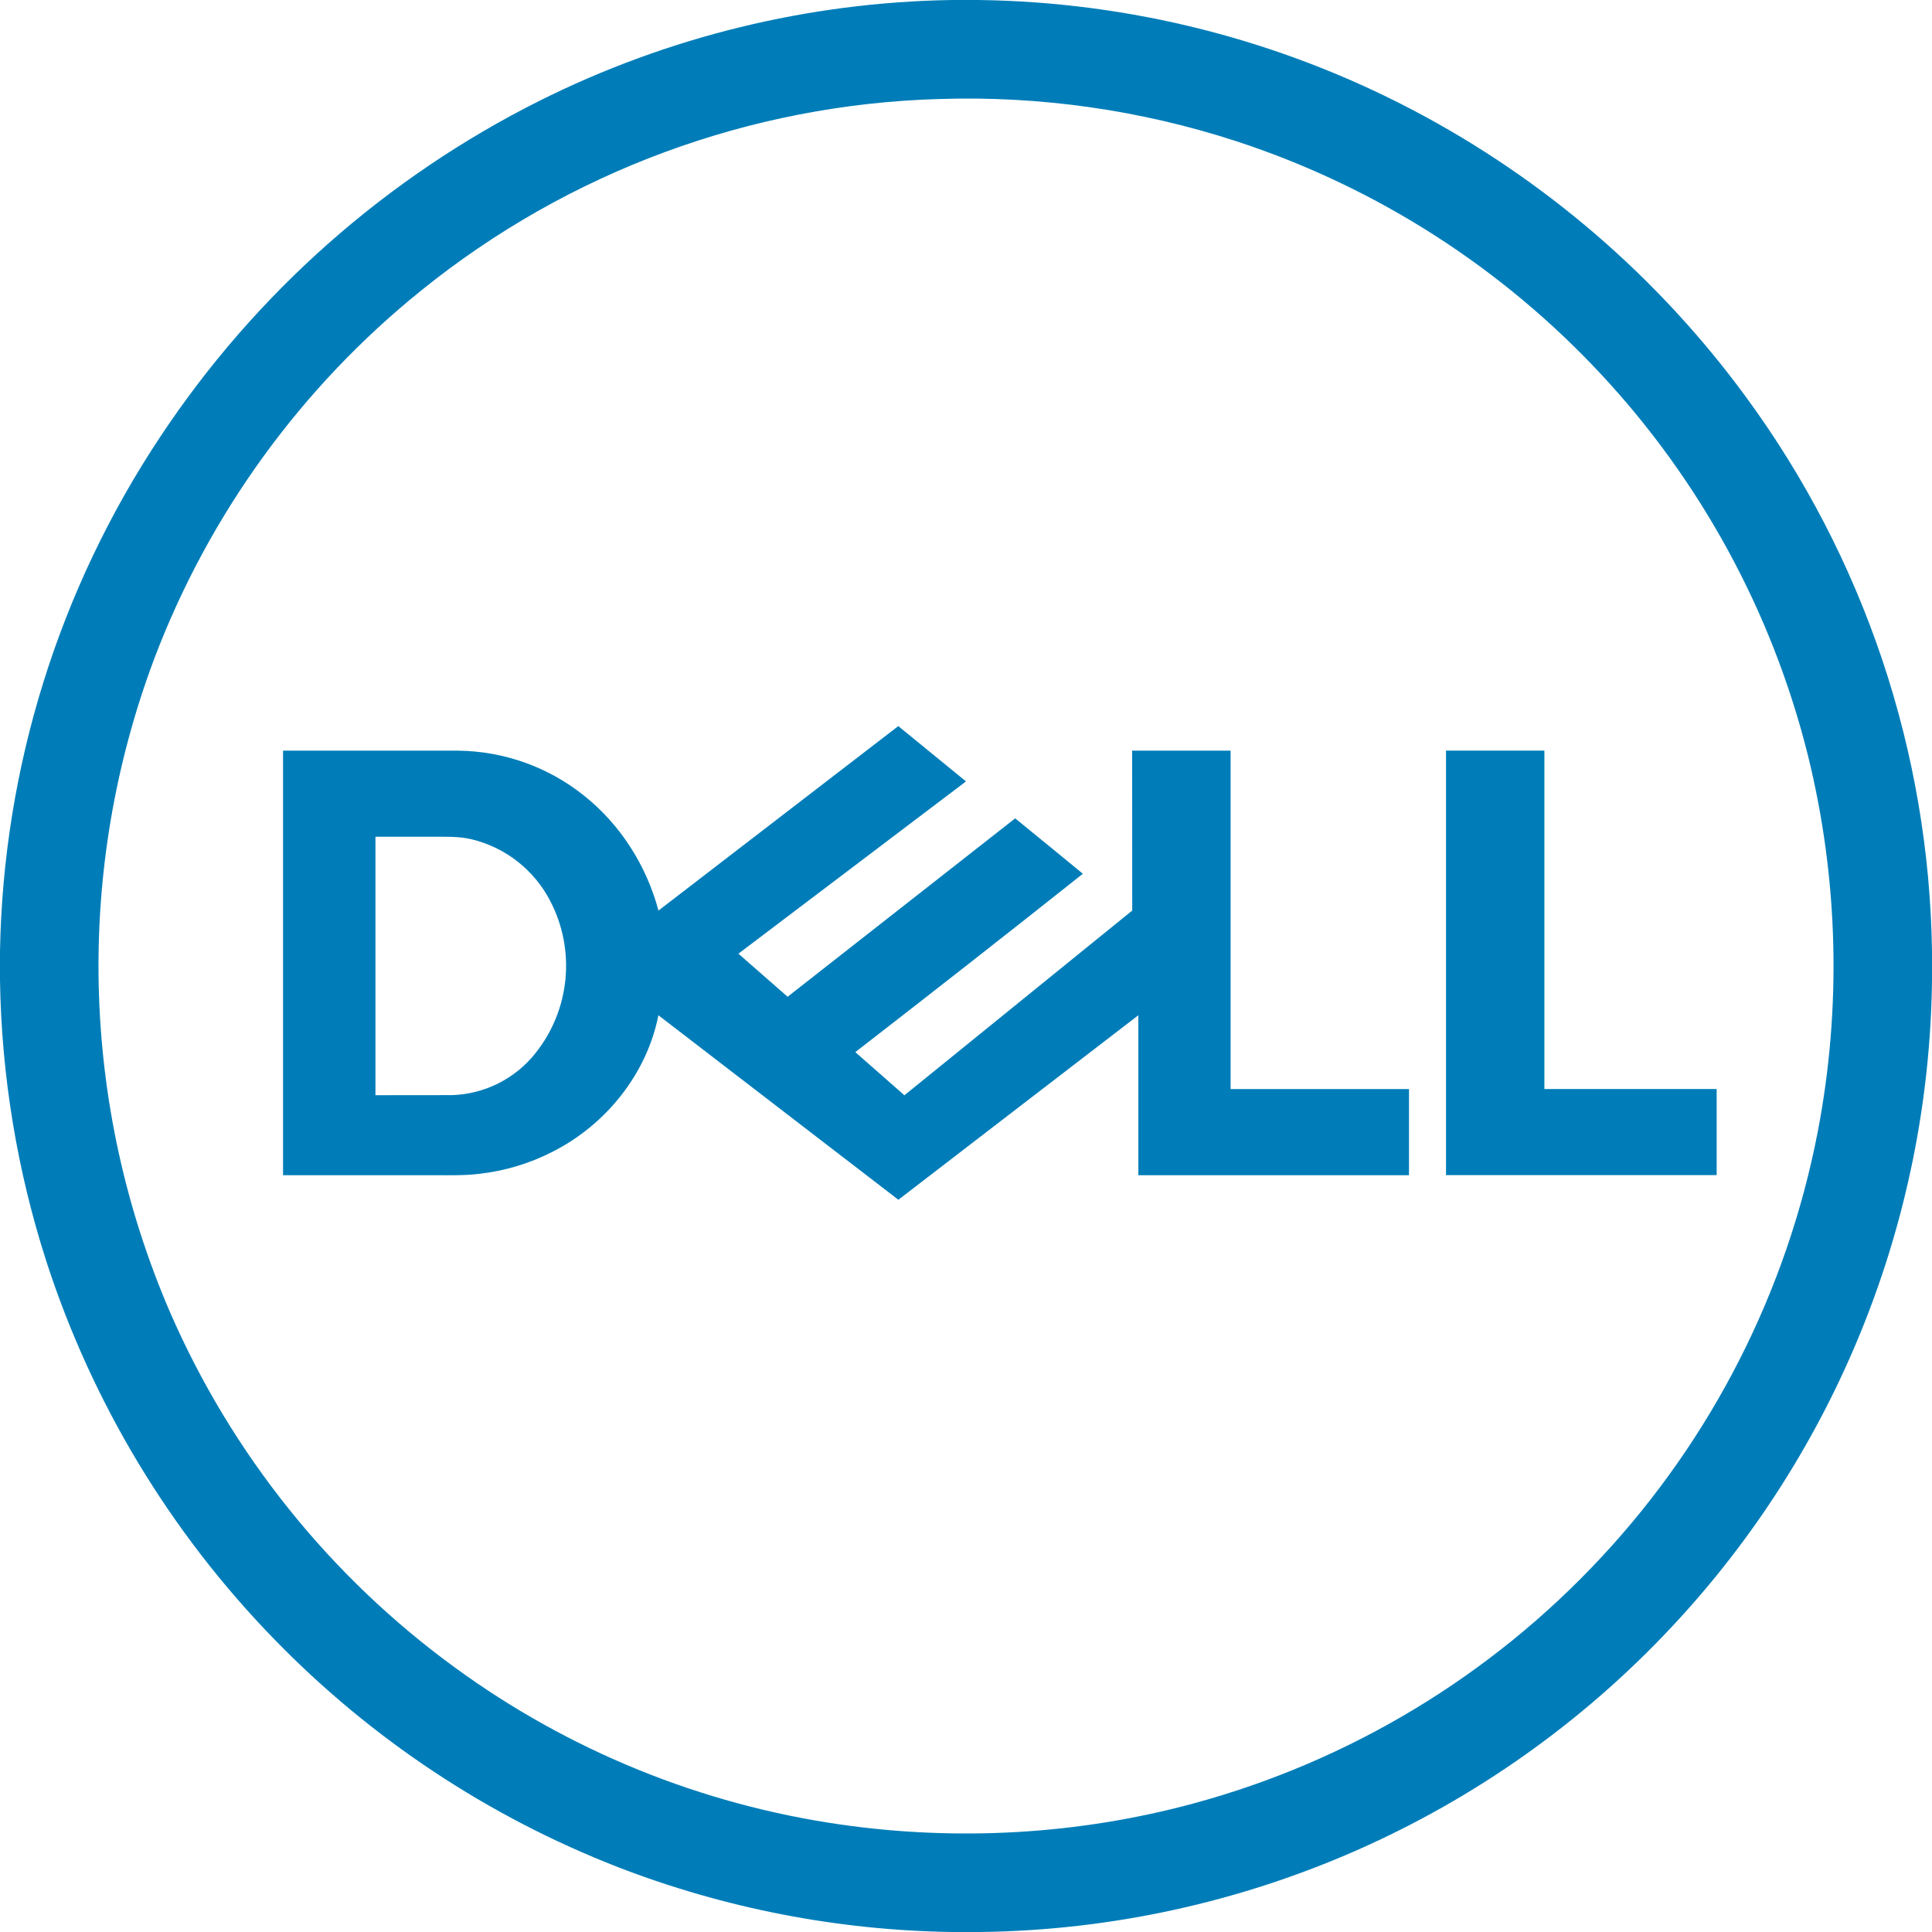
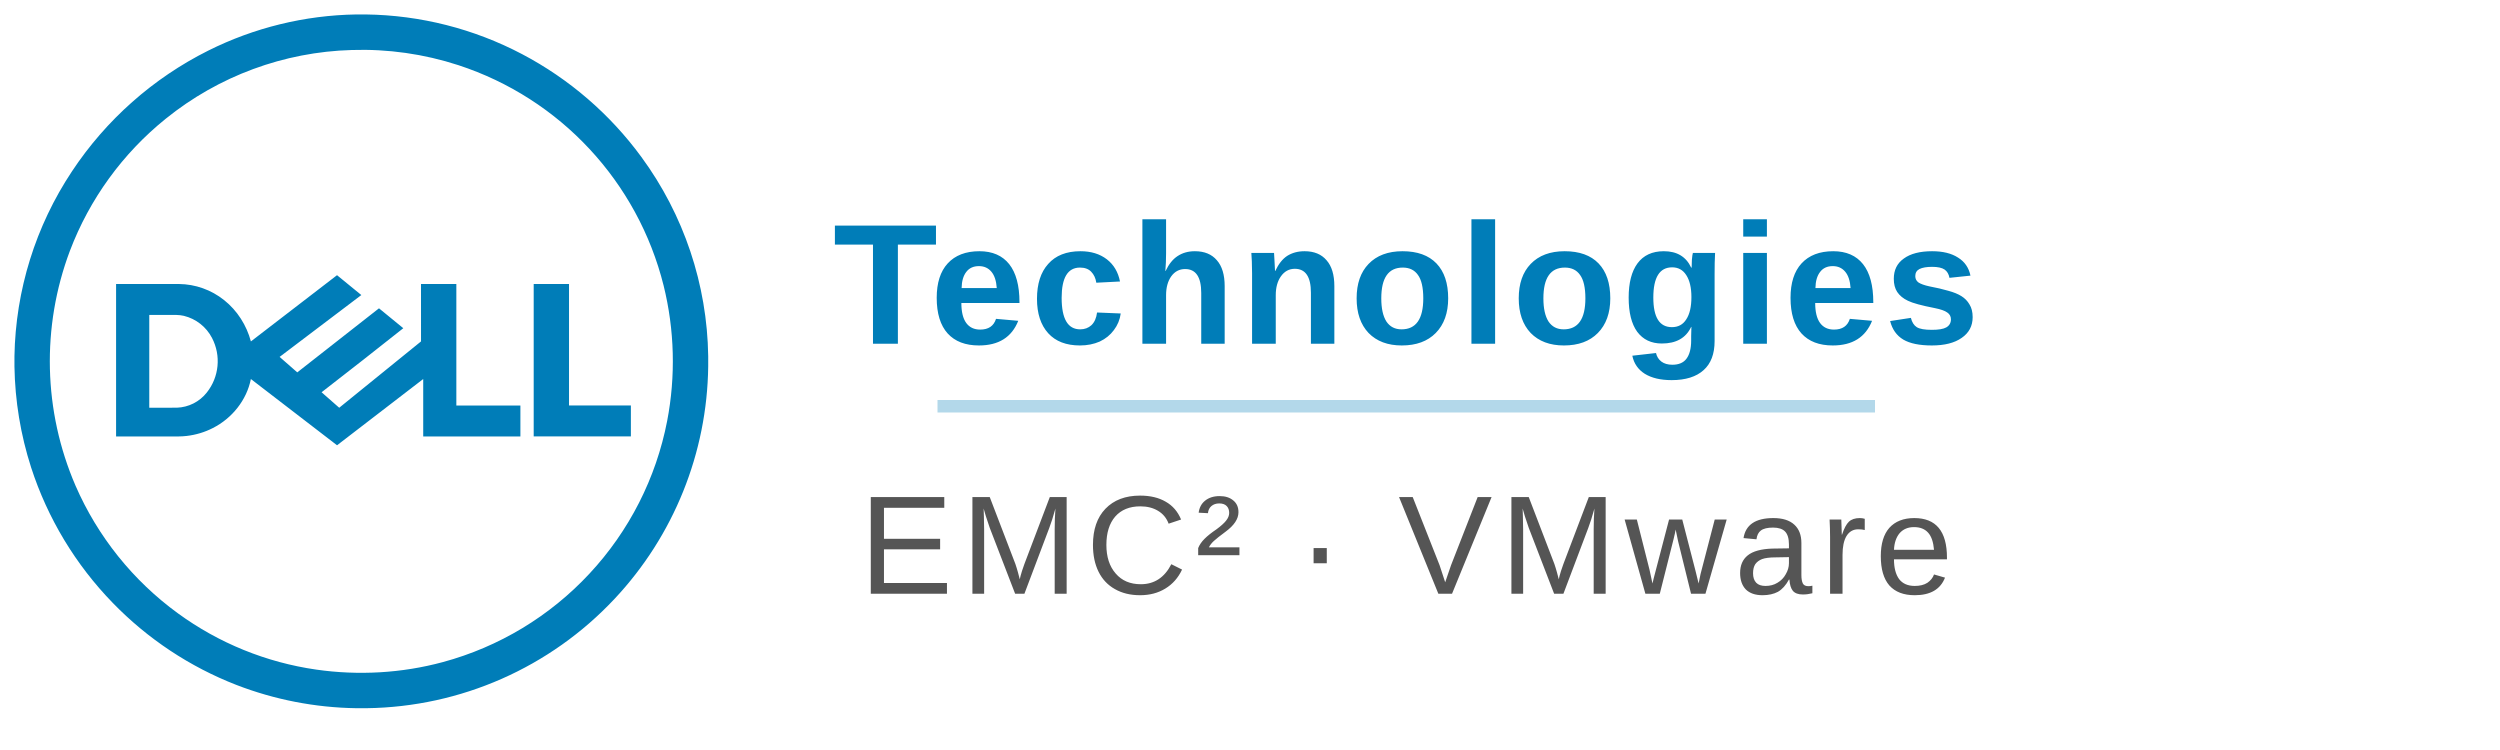
- <svg xmlns="http://www.w3.org/2000/svg" fill="#007DB8" role="img" viewBox="0 0 24 24">
-   <path d="M17.963 14.6V9.324h1.222v4.204h2.14v1.07h-3.362zm-9.784-3.288l2.98-2.292c.281.228.56.458.841.687l-2.827 2.14.611.535 2.827-2.216c.281.228.56.458.841.688a295.83 295.83 0 0 1-2.827 2.216l.61.536 2.83-2.295-.001-1.986h1.223v4.204h2.216v1.07h-3.362v-1.987c-.995.763-1.987 1.529-2.981 2.292l-2.981-2.292c-.144.729-.653 1.36-1.312 1.694-.285.147-.597.24-.915.276-.183.022-.367.017-.551.017H3.516V9.325H5.69a2.544 2.544 0 0 1 1.563.557c.454.36.778.872.927 1.43m-3.516-.917v3.21l.953-.001a1.377 1.377 0 0 0 1.036-.523 1.74 1.74 0 0 0 .182-1.889 1.494 1.494 0 0 0-.976-.766c-.166-.04-.338-.03-.507-.032h-.688zM11.82 0h.337a11.94 11.94 0 0 1 5.405 1.373 12.101 12.101 0 0 1 4.126 3.557A11.93 11.93 0 0 1 24 11.82v.36a11.963 11.963 0 0 1-3.236 8.033A11.967 11.967 0 0 1 12.182 24h-.361a11.993 11.993 0 0 1-4.145-.806 12.04 12.04 0 0 1-4.274-2.836A12.057 12.057 0 0 1 .576 15.67 12.006 12.006 0 0 1 0 12.181v-.361a11.924 11.924 0 0 1 1.992-6.396 12.211 12.211 0 0 1 4.71-4.172A11.875 11.875 0 0 1 11.82 0m-.153 1.23a10.724 10.724 0 0 0-6.43 2.375 10.78 10.78 0 0 0-3.319 4.573 10.858 10.858 0 0 0 .193 8.12 10.788 10.788 0 0 0 3.546 4.421 10.698 10.698 0 0 0 4.786 1.946c1.456.209 2.955.124 4.376-.26a10.756 10.756 0 0 0 5.075-3.062 10.742 10.742 0 0 0 2.686-5.28 10.915 10.915 0 0 0-.122-4.682 10.77 10.77 0 0 0-7.098-7.626 10.78 10.78 0 0 0-3.693-.525z" />
+ <svg xmlns="http://www.w3.org/2000/svg" viewBox="0 0 160 48">
+   <g transform="scale(1.85) translate(0.5, 0.5)">
+     <path fill="#007DB8" d="M17.963 14.6V9.324h1.222v4.204h2.14v1.07h-3.362zm-9.784-3.288l2.98-2.292c.281.228.56.458.841.687l-2.827 2.14.611.535 2.827-2.216c.281.228.56.458.841.688a295.83 295.83 0 0 1-2.827 2.216l.61.536 2.83-2.295-.001-1.986h1.223v4.204h2.216v1.07h-3.362v-1.987c-.995.763-1.987 1.529-2.981 2.292l-2.981-2.292c-.144.729-.653 1.36-1.312 1.694-.285.147-.597.24-.915.276-.183.022-.367.017-.551.017H3.516V9.325H5.69a2.544 2.544 0 0 1 1.563.557c.454.36.778.872.927 1.43m-3.516-.917v3.21l.953-.001a1.377 1.377 0 0 0 1.036-.523 1.74 1.74 0 0 0 .182-1.889 1.494 1.494 0 0 0-.976-.766c-.166-.04-.338-.03-.507-.032h-.688zM11.82 0h.337a11.94 11.94 0 0 1 5.405 1.373 12.101 12.101 0 0 1 4.126 3.557A11.93 11.93 0 0 1 24 11.82v.36a11.963 11.963 0 0 1-3.236 8.033A11.967 11.967 0 0 1 12.182 24h-.361a11.993 11.993 0 0 1-4.145-.806 12.04 12.04 0 0 1-4.274-2.836A12.057 12.057 0 0 1 .576 15.67 12.006 12.006 0 0 1 0 12.181v-.361a11.924 11.924 0 0 1 1.992-6.396 12.211 12.211 0 0 1 4.71-4.172A11.875 11.875 0 0 1 11.82 0m-.153 1.23a10.724 10.724 0 0 0-6.43 2.375 10.78 10.78 0 0 0-3.319 4.573 10.858 10.858 0 0 0 .193 8.12 10.788 10.788 0 0 0 3.546 4.421 10.698 10.698 0 0 0 4.786 1.946c1.456.209 2.955.124 4.376-.26a10.756 10.756 0 0 0 5.075-3.062 10.742 10.742 0 0 0 2.686-5.28 10.915 10.915 0 0 0-.122-4.682 10.77 10.77 0 0 0-7.098-7.626 10.78 10.78 0 0 0-3.693-.525z" />
+   </g>
+   <text x="90" y="22" text-anchor="middle" font-family="Arial,sans-serif" font-size="11" font-weight="700" fill="#007DB8" letter-spacing="0.3">Technologies</text>
+   <line x1="60" y1="26" x2="120" y2="26" stroke="#007DB8" stroke-width="0.8" opacity="0.3" />
+   <text x="90" y="38" text-anchor="middle" font-family="Arial,sans-serif" font-size="9" fill="#555" letter-spacing="0.5">EMC²  ·  VMware</text>
</svg>
